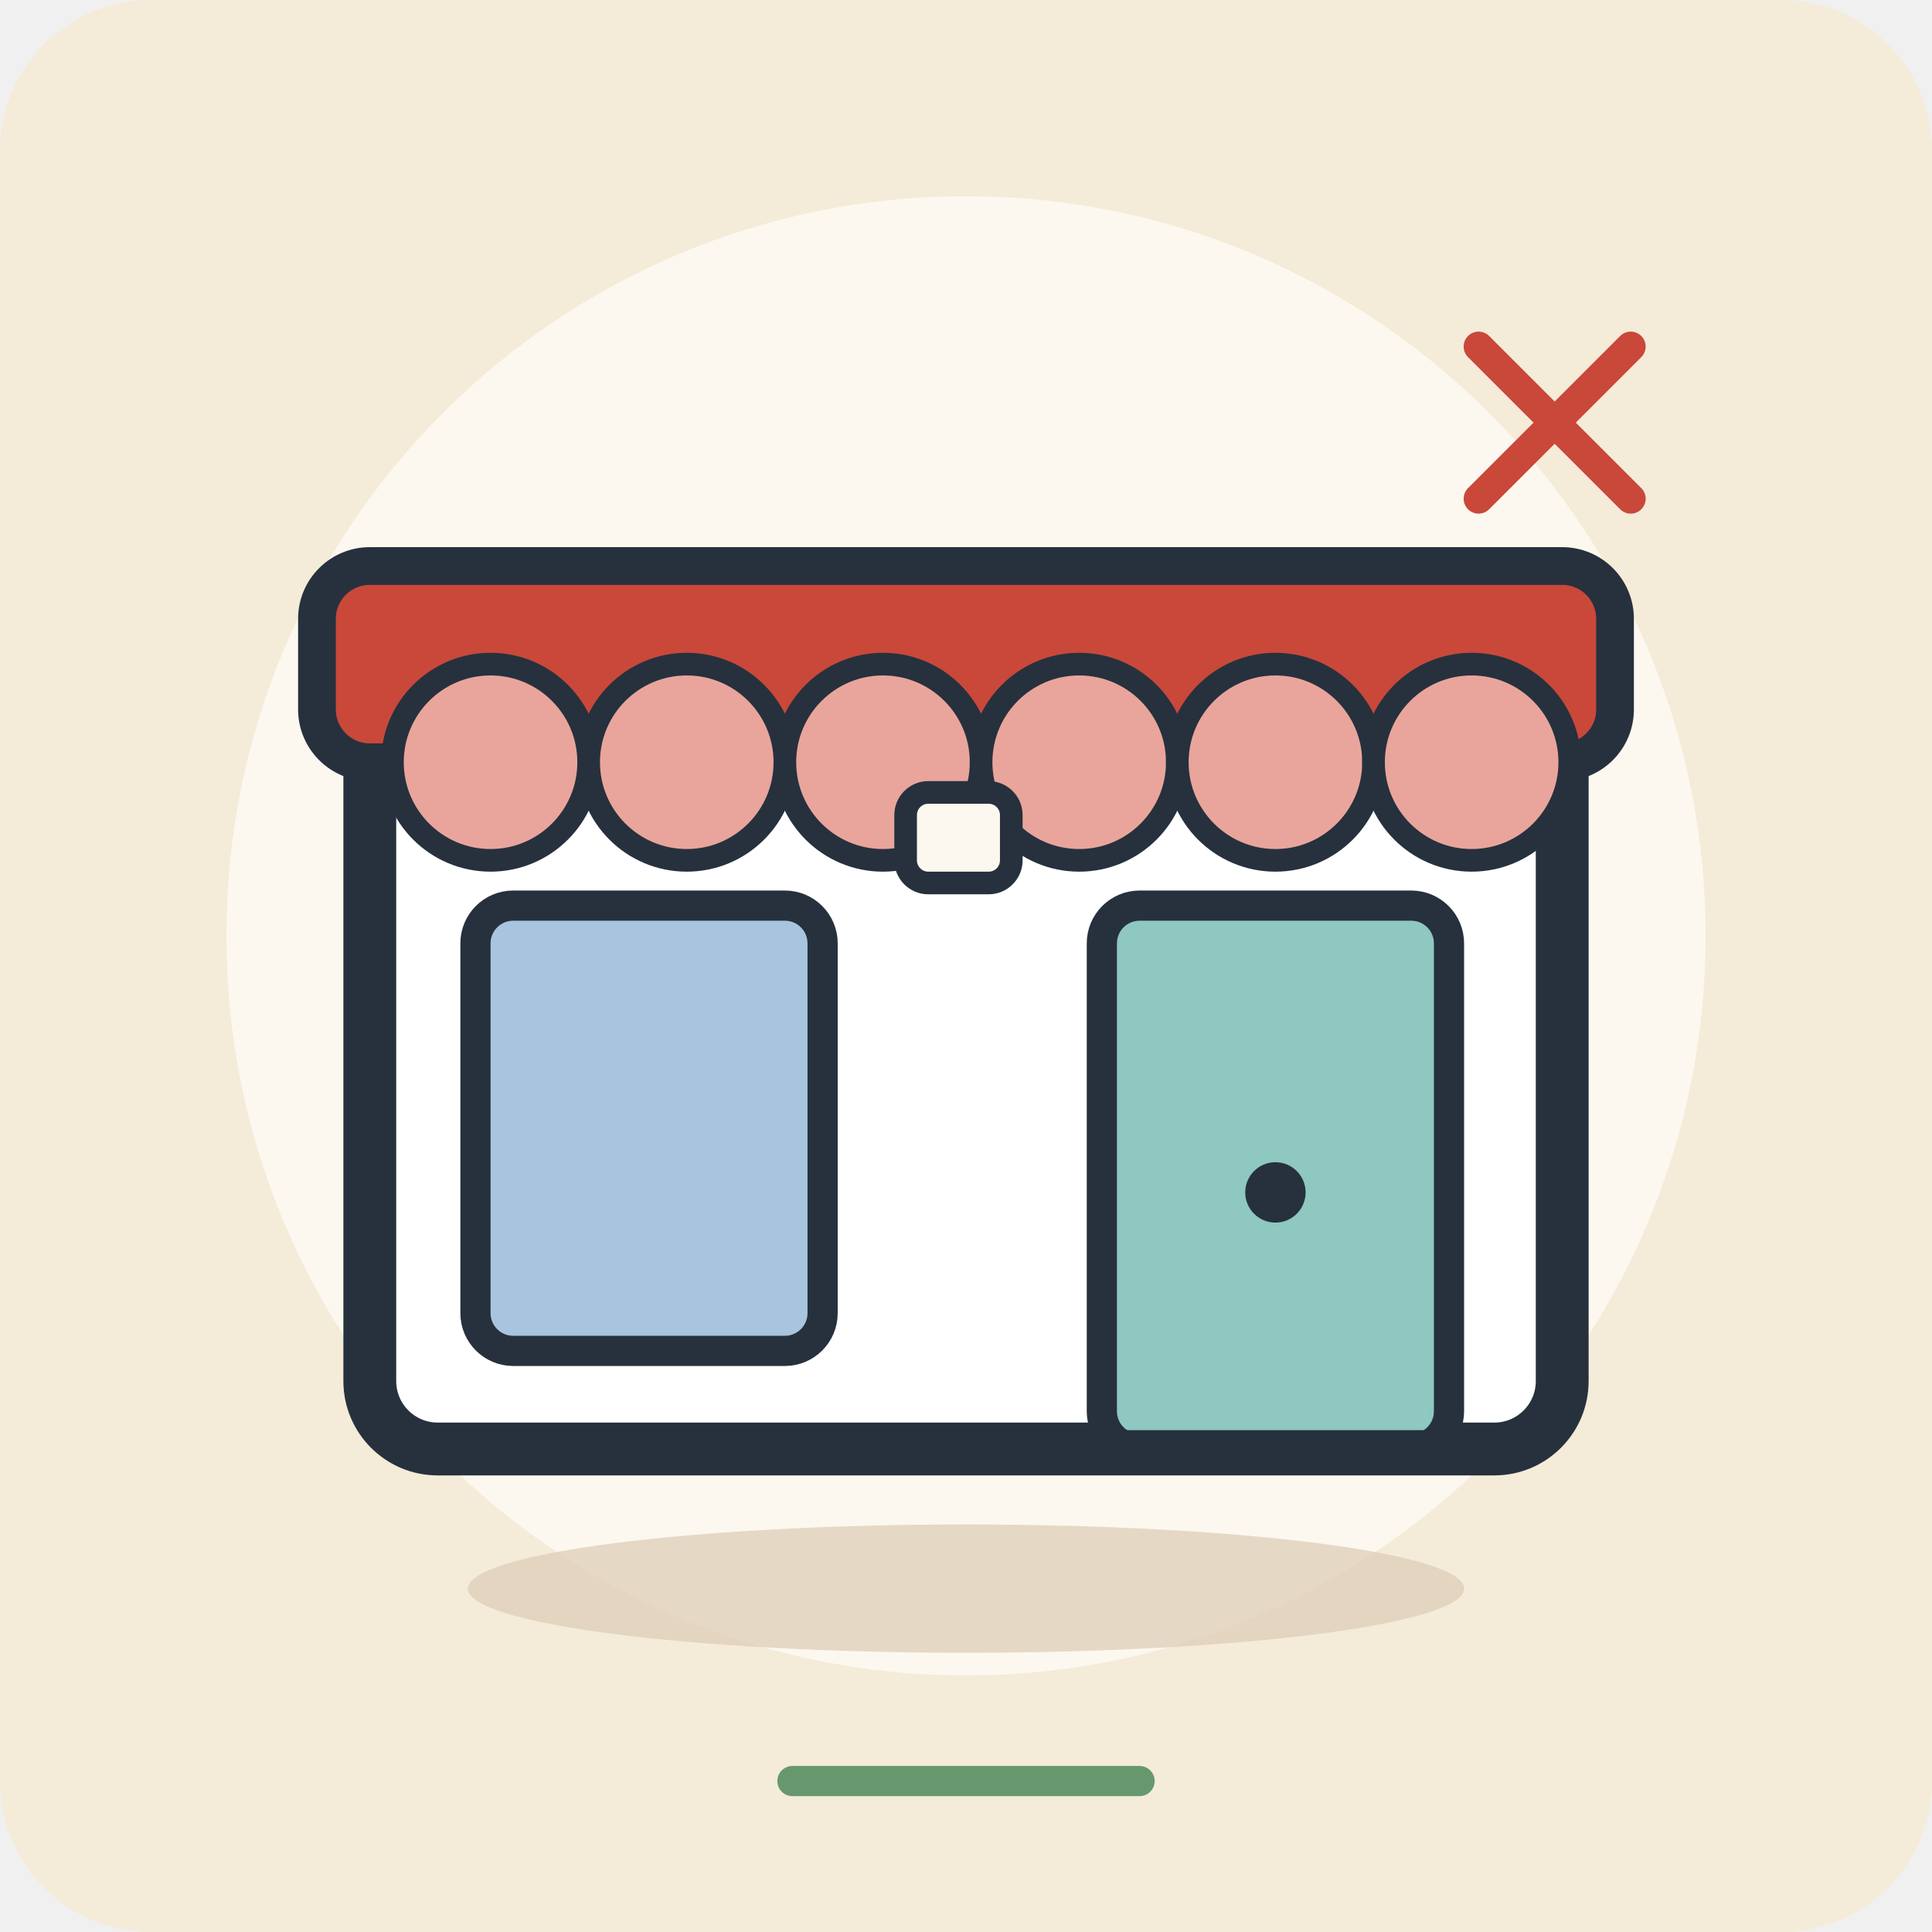
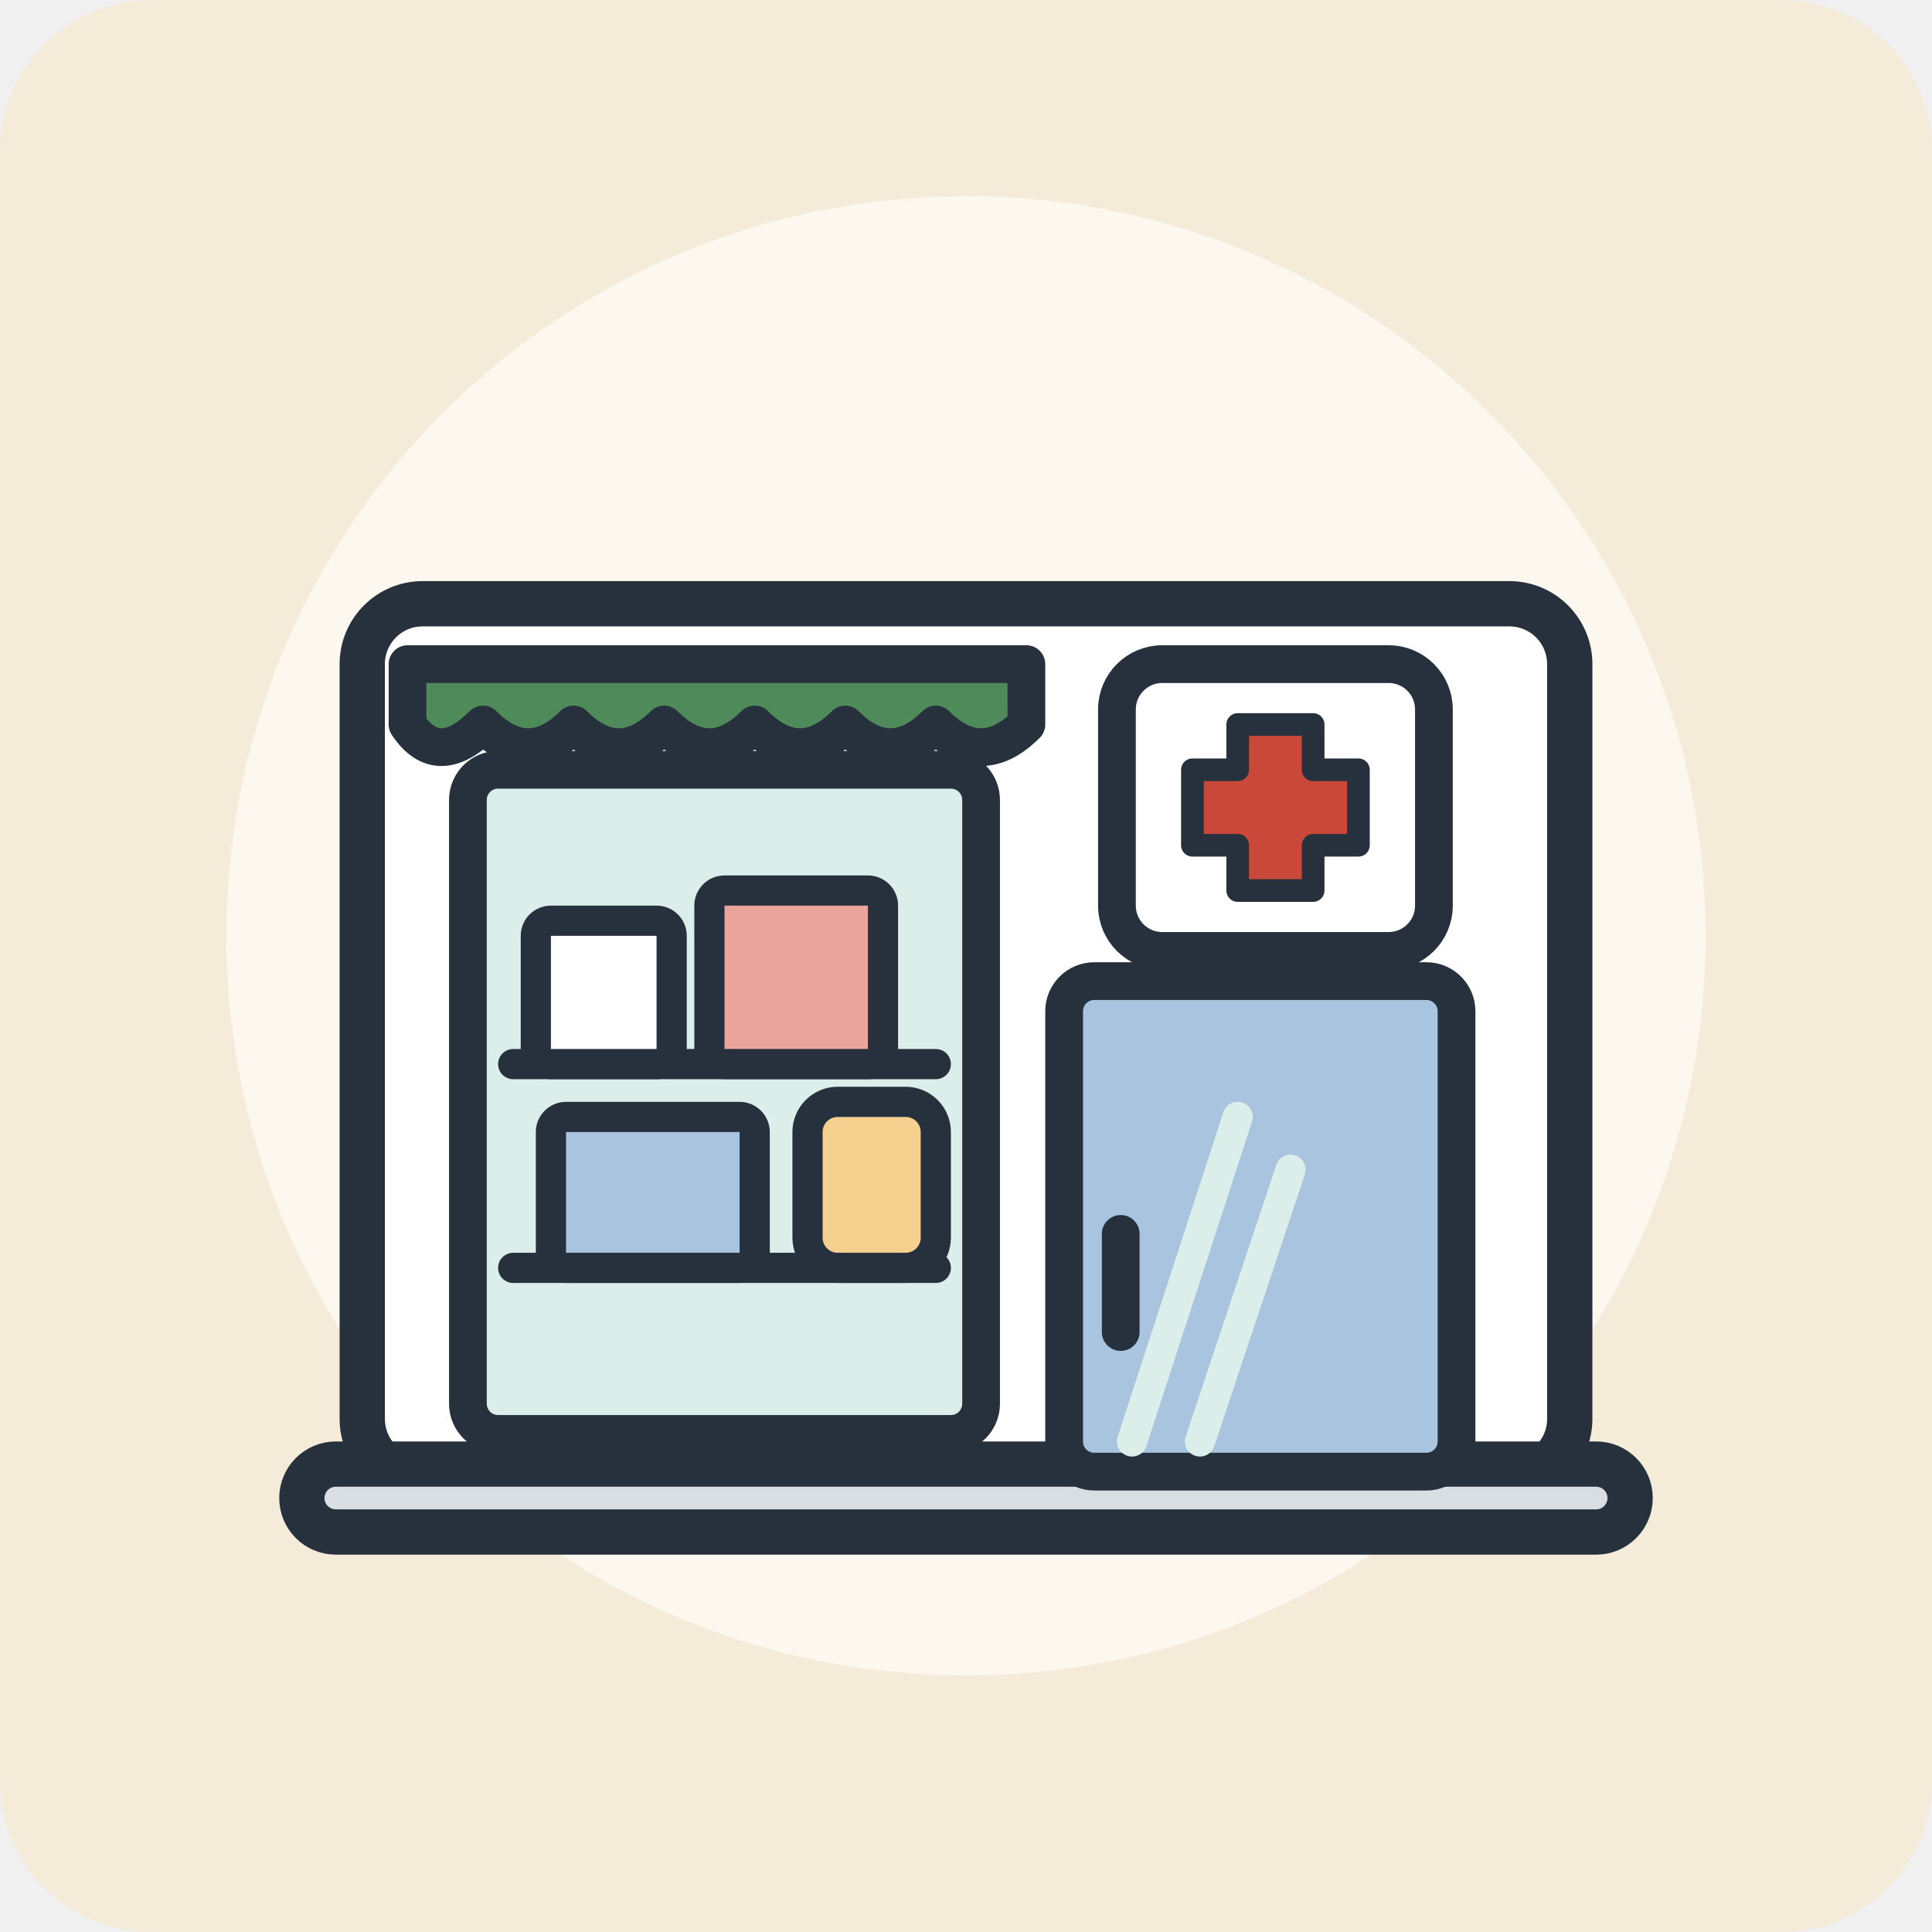
- <svg xmlns="http://www.w3.org/2000/svg" viewBox="0 0 512 512" role="img" aria-label="一家商店，门口有一个红十字">
+ <svg xmlns="http://www.w3.org/2000/svg" viewBox="0 0 512 512" role="img" aria-label="一家药店的店面，门口上方挂着红十字灯箱，橱窗里摆着几盒药和一个药瓶">
  <rect width="512" height="512" rx="40" fill="#F4EBD9" />
  <circle cx="256" cy="248" r="196" fill="#FCF8EF" />
-   <ellipse cx="256" cy="421" rx="132" ry="17" fill="#DDCEB7" stroke="none" stroke-width="0" opacity="0.75" />
-   <rect x="98" y="176" width="316" height="208" rx="18" fill="#FFFFFF" stroke="#26313D" stroke-width="14" />
-   <rect x="84" y="150" width="344" height="52" rx="14" fill="#C9483A" stroke="#26313D" stroke-width="10" />
-   <circle cx="130" cy="202" r="26" fill="#E9A59C" stroke="#26313D" stroke-width="6" />
-   <circle cx="182" cy="202" r="26" fill="#E9A59C" stroke="#26313D" stroke-width="6" />
-   <circle cx="234" cy="202" r="26" fill="#E9A59C" stroke="#26313D" stroke-width="6" />
-   <circle cx="286" cy="202" r="26" fill="#E9A59C" stroke="#26313D" stroke-width="6" />
-   <circle cx="338" cy="202" r="26" fill="#E9A59C" stroke="#26313D" stroke-width="6" />
-   <circle cx="390" cy="202" r="26" fill="#E9A59C" stroke="#26313D" stroke-width="6" />
-   <rect x="126" y="240" width="92" height="118" rx="10" fill="#A8C4DF" stroke="#26313D" stroke-width="8" />
-   <rect x="292" y="240" width="92" height="144" rx="10" fill="#8FC7C1" stroke="#26313D" stroke-width="8" />
-   <circle cx="338" cy="316" r="8" fill="#26313D" stroke="none" stroke-width="0" />
-   <rect x="240" y="210" width="28" height="24" rx="6" fill="#FCF8EF" stroke="#26313D" stroke-width="6" />
-   <path d="M 116 384 h 280" fill="none" stroke="#26313D" stroke-width="10" stroke-linecap="round" stroke-linejoin="round" />
-   <g transform="translate(412 112) scale(0.72) translate(-50 -50)">
-     <line x1="22" y1="22" x2="78" y2="78" stroke="#C9483A" stroke-width="11" stroke-linecap="round" />
-     <line x1="78" y1="22" x2="22" y2="78" stroke="#C9483A" stroke-width="11" stroke-linecap="round" />
+   <g stroke="#26313D" stroke-width="12" stroke-linecap="round" stroke-linejoin="round">
+     <rect x="96" y="160" width="320" height="232" rx="16" fill="#FFFFFF" />
+     <rect x="80" y="388" width="352" height="18" rx="9" fill="#D9DEE3" />
+     <rect x="124" y="204" width="136" height="176" rx="8" fill="#DCEEE9" stroke-width="10" />
+     <path d="M 136 282 H 248 M 136 336 H 248" fill="none" stroke-width="8" />
+     <rect x="142" y="244" width="36" height="38" rx="4" fill="#FFFFFF" stroke-width="8" />
+     <rect x="188" y="236" width="46" height="46" rx="4" fill="#E9A59C" stroke-width="8" />
+     <rect x="146" y="296" width="54" height="40" rx="4" fill="#A8C4DF" stroke-width="8" />
+     <rect x="214" y="292" width="34" height="44" rx="8" fill="#F6D08E" stroke-width="8" />
+     <path d="M 108 176 H 272 V 192 Q 260 204 248 192 Q 236 204 224 192 Q 212 204 200 192 Q 188 204 176 192 Q 164 204 152 192 Q 140 204 128 192 Q 116 204 108 192 Z" fill="#4F8A5B" stroke-width="10" />
+     <rect x="282" y="260" width="104" height="130" rx="8" fill="#A8C4DF" stroke-width="10" />
+     <path d="M 300 382 L 328 296 M 318 382 L 342 310" fill="none" stroke="#DCEEE9" stroke-width="8" />
+     <rect x="292" y="322" width="10" height="36" rx="5" fill="#26313D" stroke="none" />
+     <rect x="296" y="176" width="84" height="76" rx="12" fill="#FFFFFF" stroke-width="10" />
+     <path d="M 328 192 H 348 V 204 H 360 V 224 H 348 V 236 H 328 V 224 H 316 V 204 H 328 Z" fill="#C9483A" stroke-width="6" />
  </g>
-   <rect x="206" y="468" width="100" height="8" rx="4" fill="#4F8A5B" stroke="none" stroke-width="0" opacity="0.85" />
</svg>
